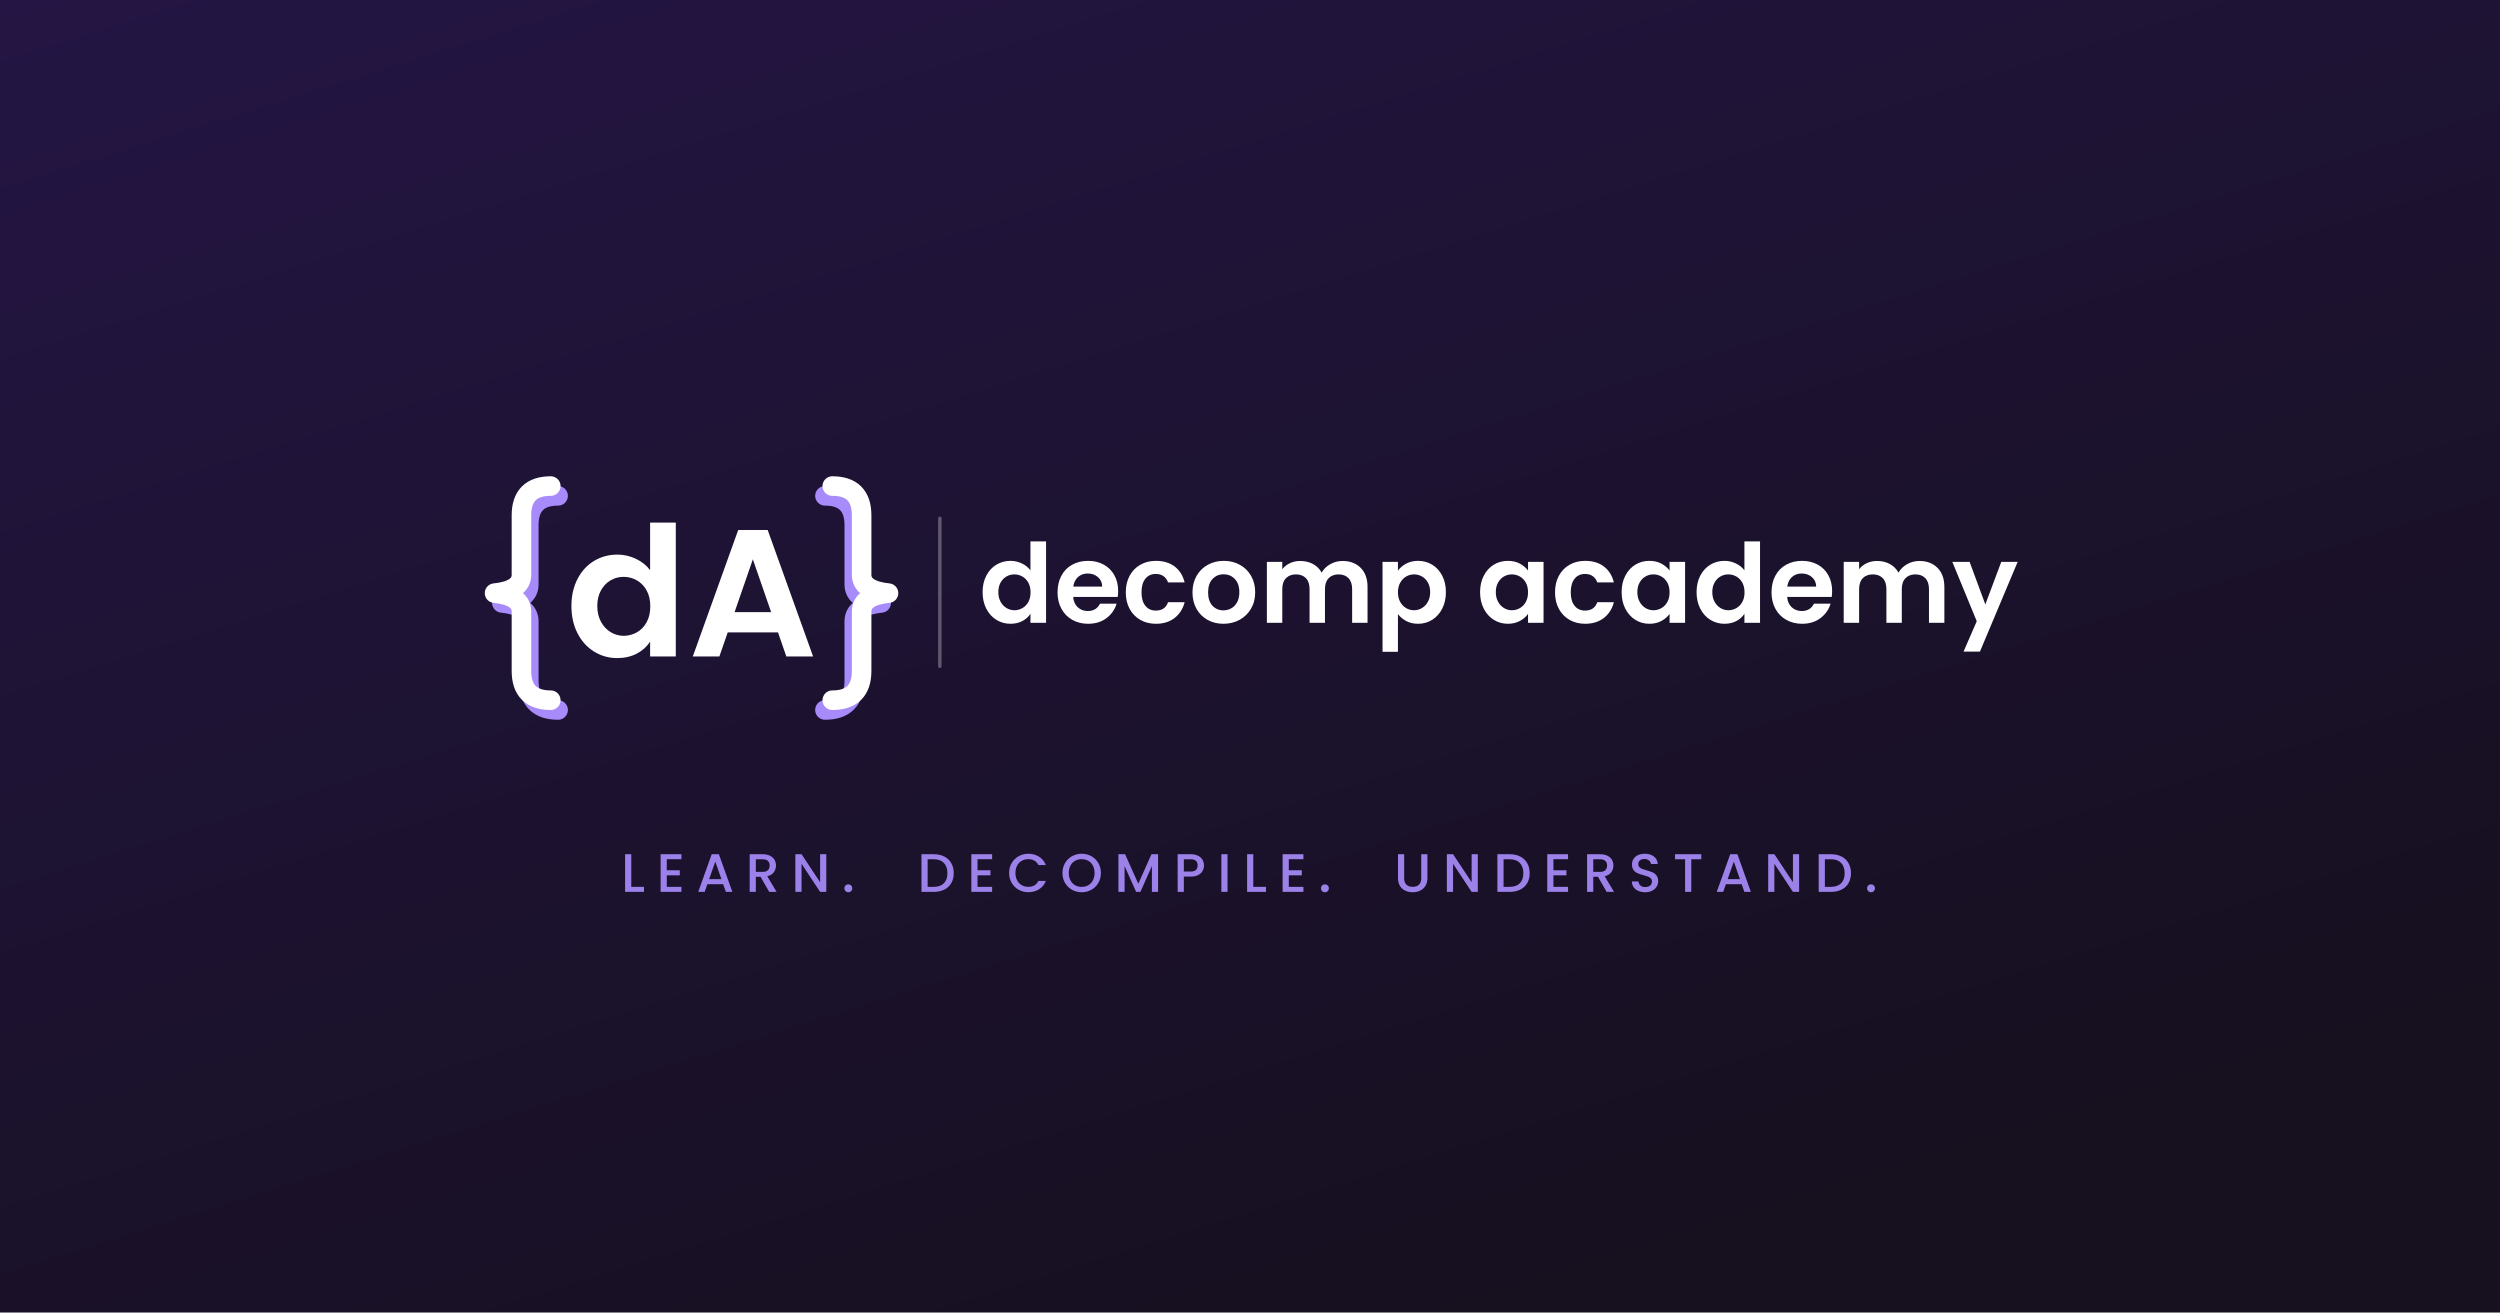
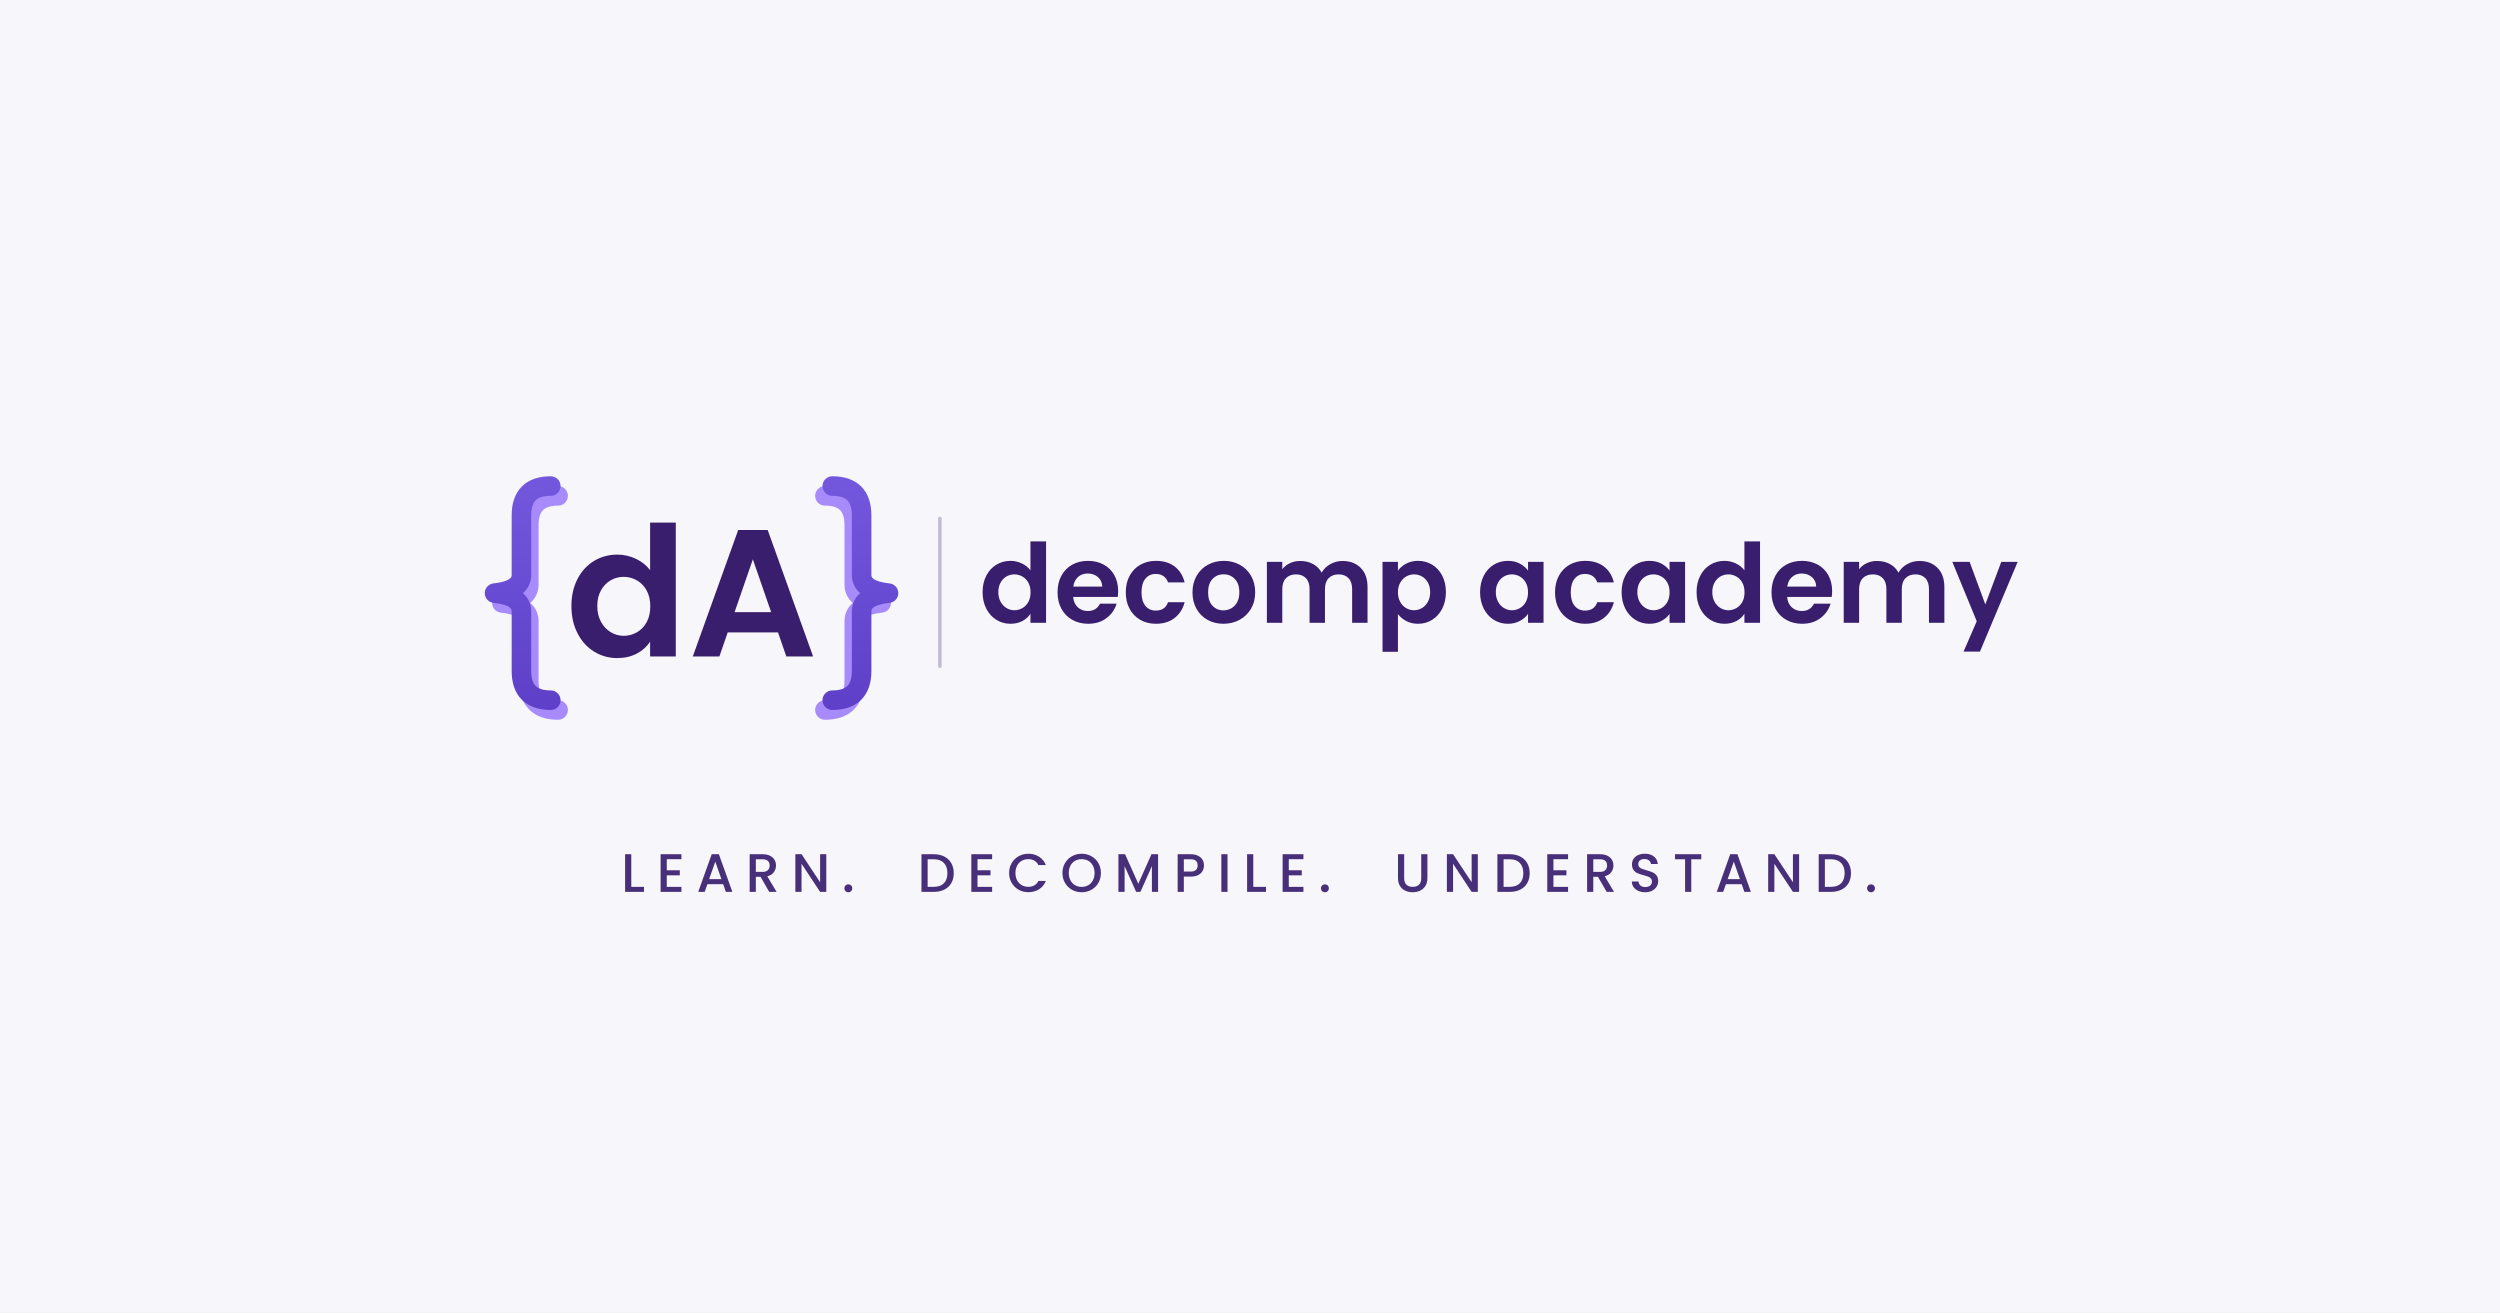
- <svg xmlns="http://www.w3.org/2000/svg" width="1200" height="630" viewBox="0 0 1200 630">
-   <defs>
-     <linearGradient id="ogbg" x1="0" y1="0" x2="0.6" y2="1">
-       <stop offset="0" stop-color="#241544" />
-       <stop offset="1" stop-color="#16101F" />
-     </linearGradient>
-   </defs>
-   <rect width="1200" height="630" fill="url(#ogbg)" />
+ <svg xmlns="http://www.w3.org/2000/svg" width="1200" height="630" viewBox="0 0 1200 630" role="img" aria-label="Decomp Academy — Learn. Decompile. Understand.">
+   <rect width="1200" height="630" fill="#F6F6FB" />
  <svg x="228.0" y="223.9" width="744.0" height="126.3" viewBox="-74.00 -155.40 1268.12 215.20" overflow="visible">
+     <defs>
+       <linearGradient id="braceGrad" x1="0" y1="0" x2="0" y2="1">
+         <stop offset="0" stop-color="#7257DD" />
+         <stop offset="1" stop-color="#5E40C9" />
+       </linearGradient>
+     </defs>
    <path d="M -12.00 -139.40 Q -36.00 -139.40 -36.00 -115.40 L -36.00 -66.80 Q -36.00 -54.05 -58.00 -51.80 Q -36.00 -49.55 -36.00 -36.80 L -36.00 11.80 Q -36.00 35.80 -12.00 35.80" transform="translate(6,8)" stroke="#A78BFA" stroke-width="16" stroke-linecap="round" stroke-linejoin="round" fill="none" />
-     <path d="M -12.00 -139.40 Q -36.00 -139.40 -36.00 -115.40 L -36.00 -66.80 Q -36.00 -54.05 -58.00 -51.80 Q -36.00 -49.55 -36.00 -36.80 L -36.00 11.80 Q -36.00 35.80 -12.00 35.80" stroke="#FFFFFF" stroke-width="16" stroke-linecap="round" stroke-linejoin="round" fill="none" />
+     <path d="M -12.00 -139.40 Q -36.00 -139.40 -36.00 -115.40 L -36.00 -66.80 Q -36.00 -54.05 -58.00 -51.80 Q -36.00 -49.55 -36.00 -36.80 L -36.00 11.80 Q -36.00 35.80 -12.00 35.80" stroke="url(#braceGrad)" stroke-width="16" stroke-linecap="round" stroke-linejoin="round" fill="none" />
    <path d="M 218.31 -139.40 Q 242.31 -139.40 242.31 -115.40 L 242.31 -66.80 Q 242.31 -54.05 264.31 -51.80 Q 242.31 -49.55 242.31 -36.80 L 242.31 11.80 Q 242.31 35.80 218.31 35.80" transform="translate(-6,8)" stroke="#A78BFA" stroke-width="16" stroke-linecap="round" stroke-linejoin="round" fill="none" />
-     <path d="M 218.31 -139.40 Q 242.31 -139.40 242.31 -115.40 L 242.31 -66.80 Q 242.31 -54.05 264.31 -51.80 Q 242.31 -49.55 242.31 -36.80 L 242.31 11.80 Q 242.31 35.80 218.31 35.80" stroke="#FFFFFF" stroke-width="16" stroke-linecap="round" stroke-linejoin="round" fill="none" />
-     <path transform="translate(0,0)" d="M42.476 -83.324Q50.468 -83.324 57.72 -79.846Q64.972 -76.368 69.264 -70.596V-109.52H90.28V0.0H69.264V-12.136Q65.416 -6.068 58.46 -2.368Q51.504 1.332 42.328 1.332Q31.968 1.332 23.384 -3.996Q14.8 -9.324 9.842 -19.018Q4.884 -28.712 4.884 -41.292Q4.884 -53.724 9.842 -63.344Q14.8 -72.964 23.384 -78.144Q31.968 -83.324 42.476 -83.324ZM47.656 -65.12Q41.884 -65.12 37.0 -62.308Q32.116 -59.496 29.082 -54.094Q26.048 -48.692 26.048 -41.292Q26.048 -33.892 29.082 -28.342Q32.116 -22.792 37.074 -19.832Q42.032 -16.872 47.656 -16.872Q53.428 -16.872 58.46 -19.758Q63.492 -22.644 66.452 -28.046Q69.412 -33.448 69.412 -40.996Q69.412 -48.544 66.452 -53.946Q63.492 -59.348 58.46 -62.234Q53.428 -65.12 47.656 -65.12ZM173.9 -19.684H132.756L125.948 0.0H104.192L141.34 -103.452H165.464L202.612 0.0H180.708ZM168.276 -36.26 153.328 -79.476 138.38 -36.26Z" fill="#FFFFFF" />
-     <rect x="304.91" y="-114.38" width="2.8" height="123.82" rx="1.4" fill="rgba(255,255,255,0.30)" />
-     <path d="M364.142 -78.206Q369.002 -78.206 373.412 -76.091Q377.822 -73.976 380.432 -70.466V-94.136H393.212V-27.536H380.432V-34.916Q378.092 -31.226 373.862 -28.976Q369.632 -26.726 364.052 -26.726Q357.752 -26.726 352.532 -29.966Q347.312 -33.206 344.297 -39.101Q341.282 -44.996 341.282 -52.646Q341.282 -60.206 344.297 -66.056Q347.312 -71.906 352.532 -75.056Q357.752 -78.206 364.142 -78.206ZM367.292 -67.136Q363.782 -67.136 360.812 -65.426Q357.842 -63.716 355.997 -60.431Q354.152 -57.146 354.152 -52.646Q354.152 -48.146 355.997 -44.771Q357.842 -41.396 360.857 -39.596Q363.872 -37.796 367.292 -37.796Q370.802 -37.796 373.862 -39.551Q376.922 -41.306 378.722 -44.591Q380.522 -47.876 380.522 -52.466Q380.522 -57.056 378.722 -60.341Q376.922 -63.626 373.862 -65.381Q370.802 -67.136 367.292 -67.136ZM451.832 -48.686H415.382Q415.832 -43.286 419.162 -40.226Q422.492 -37.166 427.352 -37.166Q434.372 -37.166 437.342 -43.196H450.932Q448.772 -35.996 442.652 -31.361Q436.532 -26.726 427.622 -26.726Q420.422 -26.726 414.707 -29.921Q408.992 -33.116 405.797 -38.966Q402.602 -44.816 402.602 -52.466Q402.602 -60.206 405.752 -66.056Q408.902 -71.906 414.572 -75.056Q420.242 -78.206 427.622 -78.206Q434.732 -78.206 440.357 -75.146Q445.982 -72.086 449.087 -66.461Q452.192 -60.836 452.192 -53.546Q452.192 -50.846 451.832 -48.686ZM439.142 -57.146Q439.052 -62.006 435.632 -64.931Q432.212 -67.856 427.262 -67.856Q422.582 -67.856 419.387 -65.021Q416.192 -62.186 415.472 -57.146ZM483.092 -78.206Q492.362 -78.206 498.437 -73.571Q504.512 -68.936 506.582 -60.566H492.992Q491.912 -63.806 489.347 -65.651Q486.782 -67.496 483.002 -67.496Q477.602 -67.496 474.452 -63.581Q471.302 -59.666 471.302 -52.466Q471.302 -45.356 474.452 -41.441Q477.602 -37.526 483.002 -37.526Q490.652 -37.526 492.992 -44.366H506.582Q504.512 -36.266 498.392 -31.496Q492.272 -26.726 483.092 -26.726Q475.892 -26.726 470.312 -29.921Q464.732 -33.116 461.582 -38.921Q458.432 -44.726 458.432 -52.466Q458.432 -60.206 461.582 -66.011Q464.732 -71.816 470.312 -75.011Q475.892 -78.206 483.092 -78.206ZM513.002 -52.466Q513.002 -60.116 516.377 -65.966Q519.752 -71.816 525.602 -75.011Q531.452 -78.206 538.652 -78.206Q545.852 -78.206 551.702 -75.011Q557.552 -71.816 560.927 -65.966Q564.302 -60.116 564.302 -52.466Q564.302 -44.816 560.837 -38.966Q557.372 -33.116 551.477 -29.921Q545.582 -26.726 538.292 -26.726Q531.092 -26.726 525.332 -29.921Q519.572 -33.116 516.287 -38.966Q513.002 -44.816 513.002 -52.466ZM551.342 -52.466Q551.342 -59.576 547.607 -63.401Q543.872 -67.226 538.472 -67.226Q533.072 -67.226 529.427 -63.401Q525.782 -59.576 525.782 -52.466Q525.782 -45.356 529.337 -41.531Q532.892 -37.706 538.292 -37.706Q541.712 -37.706 544.727 -39.371Q547.742 -41.036 549.542 -44.366Q551.342 -47.696 551.342 -52.466ZM656.222 -56.786V-27.536H643.622V-55.076Q643.622 -60.926 640.652 -64.031Q637.682 -67.136 632.552 -67.136Q627.422 -67.136 624.407 -64.031Q621.392 -60.926 621.392 -55.076V-27.536H608.792V-55.076Q608.792 -60.926 605.822 -64.031Q602.852 -67.136 597.722 -67.136Q592.502 -67.136 589.487 -64.031Q586.472 -60.926 586.472 -55.076V-27.536H573.872V-77.396H586.472V-71.366Q588.902 -74.516 592.727 -76.316Q596.552 -78.116 601.142 -78.116Q606.992 -78.116 611.582 -75.641Q616.172 -73.166 618.692 -68.576Q621.122 -72.896 625.757 -75.506Q630.392 -78.116 635.792 -78.116Q644.972 -78.116 650.597 -72.491Q656.222 -66.866 656.222 -56.786ZM697.562 -78.206Q703.952 -78.206 709.127 -75.056Q714.302 -71.906 717.317 -66.101Q720.332 -60.296 720.332 -52.646Q720.332 -44.996 717.317 -39.101Q714.302 -33.206 709.127 -29.966Q703.952 -26.726 697.562 -26.726Q692.072 -26.726 687.887 -28.976Q683.702 -31.226 681.092 -34.646V-3.776H668.492V-77.396H681.092V-70.196Q683.522 -73.616 687.797 -75.911Q692.072 -78.206 697.562 -78.206ZM694.232 -67.136Q690.812 -67.136 687.797 -65.381Q684.782 -63.626 682.937 -60.296Q681.092 -56.966 681.092 -52.466Q681.092 -47.966 682.937 -44.636Q684.782 -41.306 687.797 -39.551Q690.812 -37.796 694.232 -37.796Q697.742 -37.796 700.757 -39.596Q703.772 -41.396 705.617 -44.726Q707.462 -48.056 707.462 -52.646Q707.462 -57.146 705.617 -60.431Q703.772 -63.716 700.757 -65.426Q697.742 -67.136 694.232 -67.136ZM771.062 -78.206Q776.642 -78.206 780.827 -75.956Q785.012 -73.706 787.532 -70.286V-77.396H800.222V-27.536H787.532V-34.826Q785.102 -31.316 780.827 -29.021Q776.552 -26.726 770.972 -26.726Q764.672 -26.726 759.497 -29.966Q754.322 -33.206 751.307 -39.101Q748.292 -44.996 748.292 -52.646Q748.292 -60.206 751.307 -66.056Q754.322 -71.906 759.497 -75.056Q764.672 -78.206 771.062 -78.206ZM774.302 -67.136Q770.792 -67.136 767.822 -65.426Q764.852 -63.716 763.007 -60.431Q761.162 -57.146 761.162 -52.646Q761.162 -48.146 763.007 -44.771Q764.852 -41.396 767.867 -39.596Q770.882 -37.796 774.302 -37.796Q777.812 -37.796 780.872 -39.551Q783.932 -41.306 785.732 -44.591Q787.532 -47.876 787.532 -52.466Q787.532 -57.056 785.732 -60.341Q783.932 -63.626 780.872 -65.381Q777.812 -67.136 774.302 -67.136ZM834.272 -78.206Q843.542 -78.206 849.617 -73.571Q855.692 -68.936 857.762 -60.566H844.172Q843.092 -63.806 840.527 -65.651Q837.962 -67.496 834.182 -67.496Q828.782 -67.496 825.632 -63.581Q822.482 -59.666 822.482 -52.466Q822.482 -45.356 825.632 -41.441Q828.782 -37.526 834.182 -37.526Q841.832 -37.526 844.172 -44.366H857.762Q855.692 -36.266 849.572 -31.496Q843.452 -26.726 834.272 -26.726Q827.072 -26.726 821.492 -29.921Q815.912 -33.116 812.762 -38.921Q809.612 -44.726 809.612 -52.466Q809.612 -60.206 812.762 -66.011Q815.912 -71.816 821.492 -75.011Q827.072 -78.206 834.272 -78.206ZM886.862 -78.206Q892.442 -78.206 896.627 -75.956Q900.812 -73.706 903.332 -70.286V-77.396H916.022V-27.536H903.332V-34.826Q900.902 -31.316 896.627 -29.021Q892.352 -26.726 886.772 -26.726Q880.472 -26.726 875.297 -29.966Q870.122 -33.206 867.107 -39.101Q864.092 -44.996 864.092 -52.646Q864.092 -60.206 867.107 -66.056Q870.122 -71.906 875.297 -75.056Q880.472 -78.206 886.862 -78.206ZM890.102 -67.136Q886.592 -67.136 883.622 -65.426Q880.652 -63.716 878.807 -60.431Q876.962 -57.146 876.962 -52.646Q876.962 -48.146 878.807 -44.771Q880.652 -41.396 883.667 -39.596Q886.682 -37.796 890.102 -37.796Q893.612 -37.796 896.672 -39.551Q899.732 -41.306 901.532 -44.591Q903.332 -47.876 903.332 -52.466Q903.332 -57.056 901.532 -60.341Q899.732 -63.626 896.672 -65.381Q893.612 -67.136 890.102 -67.136ZM948.272 -78.206Q953.132 -78.206 957.542 -76.091Q961.952 -73.976 964.562 -70.466V-94.136H977.342V-27.536H964.562V-34.916Q962.222 -31.226 957.992 -28.976Q953.762 -26.726 948.182 -26.726Q941.882 -26.726 936.662 -29.966Q931.442 -33.206 928.427 -39.101Q925.412 -44.996 925.412 -52.646Q925.412 -60.206 928.427 -66.056Q931.442 -71.906 936.662 -75.056Q941.882 -78.206 948.272 -78.206ZM951.422 -67.136Q947.912 -67.136 944.942 -65.426Q941.972 -63.716 940.127 -60.431Q938.282 -57.146 938.282 -52.646Q938.282 -48.146 940.127 -44.771Q941.972 -41.396 944.987 -39.596Q948.002 -37.796 951.422 -37.796Q954.932 -37.796 957.992 -39.551Q961.052 -41.306 962.852 -44.591Q964.652 -47.876 964.652 -52.466Q964.652 -57.056 962.852 -60.341Q961.052 -63.626 957.992 -65.381Q954.932 -67.136 951.422 -67.136ZM1035.962 -48.686H999.512Q999.962 -43.286 1003.292 -40.226Q1006.622 -37.166 1011.482 -37.166Q1018.502 -37.166 1021.472 -43.196H1035.062Q1032.902 -35.996 1026.782 -31.361Q1020.662 -26.726 1011.752 -26.726Q1004.552 -26.726 998.837 -29.921Q993.122 -33.116 989.927 -38.966Q986.732 -44.816 986.732 -52.466Q986.732 -60.206 989.882 -66.056Q993.032 -71.906 998.702 -75.056Q1004.372 -78.206 1011.752 -78.206Q1018.862 -78.206 1024.487 -75.146Q1030.112 -72.086 1033.217 -66.461Q1036.322 -60.836 1036.322 -53.546Q1036.322 -50.846 1035.962 -48.686ZM1023.272 -57.146Q1023.182 -62.006 1019.762 -64.931Q1016.342 -67.856 1011.392 -67.856Q1006.712 -67.856 1003.517 -65.021Q1000.322 -62.186 999.602 -57.146ZM1128.152 -56.786V-27.536H1115.552V-55.076Q1115.552 -60.926 1112.582 -64.031Q1109.612 -67.136 1104.482 -67.136Q1099.352 -67.136 1096.337 -64.031Q1093.322 -60.926 1093.322 -55.076V-27.536H1080.722V-55.076Q1080.722 -60.926 1077.752 -64.031Q1074.782 -67.136 1069.652 -67.136Q1064.432 -67.136 1061.417 -64.031Q1058.402 -60.926 1058.402 -55.076V-27.536H1045.802V-77.396H1058.402V-71.366Q1060.832 -74.516 1064.657 -76.316Q1068.482 -78.116 1073.072 -78.116Q1078.922 -78.116 1083.512 -75.641Q1088.102 -73.166 1090.622 -68.576Q1093.052 -72.896 1097.687 -75.506Q1102.322 -78.116 1107.722 -78.116Q1116.902 -78.116 1122.527 -72.491Q1128.152 -66.866 1128.152 -56.786ZM1188.122 -77.396 1157.252 -3.956H1143.842L1154.642 -28.796L1134.662 -77.396H1148.792L1161.662 -42.566L1174.712 -77.396Z" fill="#FFFFFF" />
+     <path d="M 218.31 -139.40 Q 242.31 -139.40 242.31 -115.40 L 242.31 -66.80 Q 242.31 -54.05 264.31 -51.80 Q 242.31 -49.55 242.31 -36.80 L 242.31 11.80 Q 242.31 35.80 218.31 35.80" stroke="url(#braceGrad)" stroke-width="16" stroke-linecap="round" stroke-linejoin="round" fill="none" />
+     <path transform="translate(0,0)" d="M42.476 -83.324Q50.468 -83.324 57.72 -79.846Q64.972 -76.368 69.264 -70.596V-109.52H90.28V0.0H69.264V-12.136Q65.416 -6.068 58.46 -2.368Q51.504 1.332 42.328 1.332Q31.968 1.332 23.384 -3.996Q14.8 -9.324 9.842 -19.018Q4.884 -28.712 4.884 -41.292Q4.884 -53.724 9.842 -63.344Q14.8 -72.964 23.384 -78.144Q31.968 -83.324 42.476 -83.324ZM47.656 -65.12Q41.884 -65.12 37.0 -62.308Q32.116 -59.496 29.082 -54.094Q26.048 -48.692 26.048 -41.292Q26.048 -33.892 29.082 -28.342Q32.116 -22.792 37.074 -19.832Q42.032 -16.872 47.656 -16.872Q53.428 -16.872 58.46 -19.758Q63.492 -22.644 66.452 -28.046Q69.412 -33.448 69.412 -40.996Q69.412 -48.544 66.452 -53.946Q63.492 -59.348 58.46 -62.234Q53.428 -65.12 47.656 -65.12ZM173.9 -19.684H132.756L125.948 0.0H104.192L141.34 -103.452H165.464L202.612 0.0H180.708ZM168.276 -36.26 153.328 -79.476 138.38 -36.26Z" fill="#3A1E6E" />
+     <rect x="304.91" y="-114.38" width="2.8" height="123.82" rx="1.4" fill="rgba(58,30,110,0.28)" />
+     <path d="M364.142 -78.206Q369.002 -78.206 373.412 -76.091Q377.822 -73.976 380.432 -70.466V-94.136H393.212V-27.536H380.432V-34.916Q378.092 -31.226 373.862 -28.976Q369.632 -26.726 364.052 -26.726Q357.752 -26.726 352.532 -29.966Q347.312 -33.206 344.297 -39.101Q341.282 -44.996 341.282 -52.646Q341.282 -60.206 344.297 -66.056Q347.312 -71.906 352.532 -75.056Q357.752 -78.206 364.142 -78.206ZM367.292 -67.136Q363.782 -67.136 360.812 -65.426Q357.842 -63.716 355.997 -60.431Q354.152 -57.146 354.152 -52.646Q354.152 -48.146 355.997 -44.771Q357.842 -41.396 360.857 -39.596Q363.872 -37.796 367.292 -37.796Q370.802 -37.796 373.862 -39.551Q376.922 -41.306 378.722 -44.591Q380.522 -47.876 380.522 -52.466Q380.522 -57.056 378.722 -60.341Q376.922 -63.626 373.862 -65.381Q370.802 -67.136 367.292 -67.136ZM451.832 -48.686H415.382Q415.832 -43.286 419.162 -40.226Q422.492 -37.166 427.352 -37.166Q434.372 -37.166 437.342 -43.196H450.932Q448.772 -35.996 442.652 -31.361Q436.532 -26.726 427.622 -26.726Q420.422 -26.726 414.707 -29.921Q408.992 -33.116 405.797 -38.966Q402.602 -44.816 402.602 -52.466Q402.602 -60.206 405.752 -66.056Q408.902 -71.906 414.572 -75.056Q420.242 -78.206 427.622 -78.206Q434.732 -78.206 440.357 -75.146Q445.982 -72.086 449.087 -66.461Q452.192 -60.836 452.192 -53.546Q452.192 -50.846 451.832 -48.686ZM439.142 -57.146Q439.052 -62.006 435.632 -64.931Q432.212 -67.856 427.262 -67.856Q422.582 -67.856 419.387 -65.021Q416.192 -62.186 415.472 -57.146ZM483.092 -78.206Q492.362 -78.206 498.437 -73.571Q504.512 -68.936 506.582 -60.566H492.992Q491.912 -63.806 489.347 -65.651Q486.782 -67.496 483.002 -67.496Q477.602 -67.496 474.452 -63.581Q471.302 -59.666 471.302 -52.466Q471.302 -45.356 474.452 -41.441Q477.602 -37.526 483.002 -37.526Q490.652 -37.526 492.992 -44.366H506.582Q504.512 -36.266 498.392 -31.496Q492.272 -26.726 483.092 -26.726Q475.892 -26.726 470.312 -29.921Q464.732 -33.116 461.582 -38.921Q458.432 -44.726 458.432 -52.466Q458.432 -60.206 461.582 -66.011Q464.732 -71.816 470.312 -75.011Q475.892 -78.206 483.092 -78.206ZM513.002 -52.466Q513.002 -60.116 516.377 -65.966Q519.752 -71.816 525.602 -75.011Q531.452 -78.206 538.652 -78.206Q545.852 -78.206 551.702 -75.011Q557.552 -71.816 560.927 -65.966Q564.302 -60.116 564.302 -52.466Q564.302 -44.816 560.837 -38.966Q557.372 -33.116 551.477 -29.921Q545.582 -26.726 538.292 -26.726Q531.092 -26.726 525.332 -29.921Q519.572 -33.116 516.287 -38.966Q513.002 -44.816 513.002 -52.466ZM551.342 -52.466Q551.342 -59.576 547.607 -63.401Q543.872 -67.226 538.472 -67.226Q533.072 -67.226 529.427 -63.401Q525.782 -59.576 525.782 -52.466Q525.782 -45.356 529.337 -41.531Q532.892 -37.706 538.292 -37.706Q541.712 -37.706 544.727 -39.371Q547.742 -41.036 549.542 -44.366Q551.342 -47.696 551.342 -52.466ZM656.222 -56.786V-27.536H643.622V-55.076Q643.622 -60.926 640.652 -64.031Q637.682 -67.136 632.552 -67.136Q627.422 -67.136 624.407 -64.031Q621.392 -60.926 621.392 -55.076V-27.536H608.792V-55.076Q608.792 -60.926 605.822 -64.031Q602.852 -67.136 597.722 -67.136Q592.502 -67.136 589.487 -64.031Q586.472 -60.926 586.472 -55.076V-27.536H573.872V-77.396H586.472V-71.366Q588.902 -74.516 592.727 -76.316Q596.552 -78.116 601.142 -78.116Q606.992 -78.116 611.582 -75.641Q616.172 -73.166 618.692 -68.576Q621.122 -72.896 625.757 -75.506Q630.392 -78.116 635.792 -78.116Q644.972 -78.116 650.597 -72.491Q656.222 -66.866 656.222 -56.786ZM697.562 -78.206Q703.952 -78.206 709.127 -75.056Q714.302 -71.906 717.317 -66.101Q720.332 -60.296 720.332 -52.646Q720.332 -44.996 717.317 -39.101Q714.302 -33.206 709.127 -29.966Q703.952 -26.726 697.562 -26.726Q692.072 -26.726 687.887 -28.976Q683.702 -31.226 681.092 -34.646V-3.776H668.492V-77.396H681.092V-70.196Q683.522 -73.616 687.797 -75.911Q692.072 -78.206 697.562 -78.206ZM694.232 -67.136Q690.812 -67.136 687.797 -65.381Q684.782 -63.626 682.937 -60.296Q681.092 -56.966 681.092 -52.466Q681.092 -47.966 682.937 -44.636Q684.782 -41.306 687.797 -39.551Q690.812 -37.796 694.232 -37.796Q697.742 -37.796 700.757 -39.596Q703.772 -41.396 705.617 -44.726Q707.462 -48.056 707.462 -52.646Q707.462 -57.146 705.617 -60.431Q703.772 -63.716 700.757 -65.426Q697.742 -67.136 694.232 -67.136ZM771.062 -78.206Q776.642 -78.206 780.827 -75.956Q785.012 -73.706 787.532 -70.286V-77.396H800.222V-27.536H787.532V-34.826Q785.102 -31.316 780.827 -29.021Q776.552 -26.726 770.972 -26.726Q764.672 -26.726 759.497 -29.966Q754.322 -33.206 751.307 -39.101Q748.292 -44.996 748.292 -52.646Q748.292 -60.206 751.307 -66.056Q754.322 -71.906 759.497 -75.056Q764.672 -78.206 771.062 -78.206ZM774.302 -67.136Q770.792 -67.136 767.822 -65.426Q764.852 -63.716 763.007 -60.431Q761.162 -57.146 761.162 -52.646Q761.162 -48.146 763.007 -44.771Q764.852 -41.396 767.867 -39.596Q770.882 -37.796 774.302 -37.796Q777.812 -37.796 780.872 -39.551Q783.932 -41.306 785.732 -44.591Q787.532 -47.876 787.532 -52.466Q787.532 -57.056 785.732 -60.341Q783.932 -63.626 780.872 -65.381Q777.812 -67.136 774.302 -67.136ZM834.272 -78.206Q843.542 -78.206 849.617 -73.571Q855.692 -68.936 857.762 -60.566H844.172Q843.092 -63.806 840.527 -65.651Q837.962 -67.496 834.182 -67.496Q828.782 -67.496 825.632 -63.581Q822.482 -59.666 822.482 -52.466Q822.482 -45.356 825.632 -41.441Q828.782 -37.526 834.182 -37.526Q841.832 -37.526 844.172 -44.366H857.762Q855.692 -36.266 849.572 -31.496Q843.452 -26.726 834.272 -26.726Q827.072 -26.726 821.492 -29.921Q815.912 -33.116 812.762 -38.921Q809.612 -44.726 809.612 -52.466Q809.612 -60.206 812.762 -66.011Q815.912 -71.816 821.492 -75.011Q827.072 -78.206 834.272 -78.206ZM886.862 -78.206Q892.442 -78.206 896.627 -75.956Q900.812 -73.706 903.332 -70.286V-77.396H916.022V-27.536H903.332V-34.826Q900.902 -31.316 896.627 -29.021Q892.352 -26.726 886.772 -26.726Q880.472 -26.726 875.297 -29.966Q870.122 -33.206 867.107 -39.101Q864.092 -44.996 864.092 -52.646Q864.092 -60.206 867.107 -66.056Q870.122 -71.906 875.297 -75.056Q880.472 -78.206 886.862 -78.206ZM890.102 -67.136Q886.592 -67.136 883.622 -65.426Q880.652 -63.716 878.807 -60.431Q876.962 -57.146 876.962 -52.646Q876.962 -48.146 878.807 -44.771Q880.652 -41.396 883.667 -39.596Q886.682 -37.796 890.102 -37.796Q893.612 -37.796 896.672 -39.551Q899.732 -41.306 901.532 -44.591Q903.332 -47.876 903.332 -52.466Q903.332 -57.056 901.532 -60.341Q899.732 -63.626 896.672 -65.381Q893.612 -67.136 890.102 -67.136ZM948.272 -78.206Q953.132 -78.206 957.542 -76.091Q961.952 -73.976 964.562 -70.466V-94.136H977.342V-27.536H964.562V-34.916Q962.222 -31.226 957.992 -28.976Q953.762 -26.726 948.182 -26.726Q941.882 -26.726 936.662 -29.966Q931.442 -33.206 928.427 -39.101Q925.412 -44.996 925.412 -52.646Q925.412 -60.206 928.427 -66.056Q931.442 -71.906 936.662 -75.056Q941.882 -78.206 948.272 -78.206ZM951.422 -67.136Q947.912 -67.136 944.942 -65.426Q941.972 -63.716 940.127 -60.431Q938.282 -57.146 938.282 -52.646Q938.282 -48.146 940.127 -44.771Q941.972 -41.396 944.987 -39.596Q948.002 -37.796 951.422 -37.796Q954.932 -37.796 957.992 -39.551Q961.052 -41.306 962.852 -44.591Q964.652 -47.876 964.652 -52.466Q964.652 -57.056 962.852 -60.341Q961.052 -63.626 957.992 -65.381Q954.932 -67.136 951.422 -67.136ZM1035.962 -48.686H999.512Q999.962 -43.286 1003.292 -40.226Q1006.622 -37.166 1011.482 -37.166Q1018.502 -37.166 1021.472 -43.196H1035.062Q1032.902 -35.996 1026.782 -31.361Q1020.662 -26.726 1011.752 -26.726Q1004.552 -26.726 998.837 -29.921Q993.122 -33.116 989.927 -38.966Q986.732 -44.816 986.732 -52.466Q986.732 -60.206 989.882 -66.056Q993.032 -71.906 998.702 -75.056Q1004.372 -78.206 1011.752 -78.206Q1018.862 -78.206 1024.487 -75.146Q1030.112 -72.086 1033.217 -66.461Q1036.322 -60.836 1036.322 -53.546Q1036.322 -50.846 1035.962 -48.686ZM1023.272 -57.146Q1023.182 -62.006 1019.762 -64.931Q1016.342 -67.856 1011.392 -67.856Q1006.712 -67.856 1003.517 -65.021Q1000.322 -62.186 999.602 -57.146ZM1128.152 -56.786V-27.536H1115.552V-55.076Q1115.552 -60.926 1112.582 -64.031Q1109.612 -67.136 1104.482 -67.136Q1099.352 -67.136 1096.337 -64.031Q1093.322 -60.926 1093.322 -55.076V-27.536H1080.722V-55.076Q1080.722 -60.926 1077.752 -64.031Q1074.782 -67.136 1069.652 -67.136Q1064.432 -67.136 1061.417 -64.031Q1058.402 -60.926 1058.402 -55.076V-27.536H1045.802V-77.396H1058.402V-71.366Q1060.832 -74.516 1064.657 -76.316Q1068.482 -78.116 1073.072 -78.116Q1078.922 -78.116 1083.512 -75.641Q1088.102 -73.166 1090.622 -68.576Q1093.052 -72.896 1097.687 -75.506Q1102.322 -78.116 1107.722 -78.116Q1116.902 -78.116 1122.527 -72.491Q1128.152 -66.866 1128.152 -56.786ZM1188.122 -77.396 1157.252 -3.956H1143.842L1154.642 -28.796L1134.662 -77.396H1148.792L1161.662 -42.566L1174.712 -77.396Z" fill="#3A1E6E" />
  </svg>
-   <path transform="translate(298.1,428.1)" d="M4.914 -2.392H11.024V0.0H1.95V-18.07H4.914ZM21.958 -15.678V-10.374H28.198V-7.956H21.958V-2.418H28.978V0.0H18.994V-18.096H28.978V-15.678ZM49.012 -3.692H41.446L40.146 0.0H37.052L43.526 -18.096H46.958L53.432 0.0H50.312ZM48.18 -6.11 45.242 -14.508 42.278 -6.11ZM71.126 0.0 66.966 -7.228H64.704V0.0H61.74V-18.07H67.98Q70.06 -18.07 71.503 -17.342Q72.946 -16.614 73.661 -15.392Q74.376 -14.17 74.376 -12.662Q74.376 -10.894 73.349 -9.451Q72.322 -8.008 70.19 -7.488L74.662 0.0ZM64.704 -9.594H67.98Q69.644 -9.594 70.489 -10.426Q71.334 -11.258 71.334 -12.662Q71.334 -14.066 70.502 -14.859Q69.67 -15.652 67.98 -15.652H64.704ZM98.518 0.0H95.554L86.636 -13.494V0.0H83.672V-18.096H86.636L95.554 -4.628V-18.096H98.518ZM107.216 -1.716Q107.216 -2.522 107.762 -3.068Q108.308 -3.614 109.114 -3.614Q109.894 -3.614 110.44 -3.068Q110.986 -2.522 110.986 -1.716Q110.986 -0.91 110.44 -0.364Q109.894 0.182 109.114 0.182Q108.308 0.182 107.762 -0.364Q107.216 -0.91 107.216 -1.716ZM159.7 -8.97Q159.7 -6.214 158.517 -4.186Q157.334 -2.158 155.163 -1.079Q152.992 0.0 150.106 0.0H144.204V-18.07H150.106Q152.992 -18.07 155.163 -16.965Q157.334 -15.86 158.517 -13.793Q159.7 -11.726 159.7 -8.97ZM156.658 -8.97Q156.658 -12.116 154.968 -13.884Q153.278 -15.652 150.106 -15.652H147.168V-2.418H150.106Q153.278 -2.418 154.968 -4.134Q156.658 -5.85 156.658 -8.97ZM171.102 -15.678V-10.374H177.342V-7.956H171.102V-2.418H178.122V0.0H168.138V-18.096H178.122V-15.678ZM195.504 -18.304Q198.39 -18.304 200.639 -16.887Q202.888 -15.47 203.902 -12.87H200.34Q199.638 -14.3 198.39 -15.002Q197.142 -15.704 195.504 -15.704Q193.71 -15.704 192.306 -14.898Q190.902 -14.092 190.109 -12.584Q189.316 -11.076 189.316 -9.074Q189.316 -7.072 190.109 -5.564Q190.902 -4.056 192.306 -3.237Q193.71 -2.418 195.504 -2.418Q197.142 -2.418 198.39 -3.12Q199.638 -3.822 200.34 -5.252H203.902Q202.888 -2.652 200.639 -1.248Q198.39 0.156 195.504 0.156Q192.956 0.156 190.85 -1.027Q188.744 -2.21 187.509 -4.316Q186.274 -6.422 186.274 -9.074Q186.274 -11.726 187.509 -13.832Q188.744 -15.938 190.863 -17.121Q192.982 -18.304 195.504 -18.304ZM211.872 -9.074Q211.872 -11.726 213.107 -13.832Q214.342 -15.938 216.461 -17.121Q218.58 -18.304 221.102 -18.304Q223.65 -18.304 225.769 -17.121Q227.888 -15.938 229.11 -13.832Q230.332 -11.726 230.332 -9.074Q230.332 -6.422 229.11 -4.303Q227.888 -2.184 225.769 -1.001Q223.65 0.182 221.102 0.182Q218.58 0.182 216.461 -1.001Q214.342 -2.184 213.107 -4.303Q211.872 -6.422 211.872 -9.074ZM227.29 -9.074Q227.29 -11.076 226.497 -12.584Q225.704 -14.092 224.3 -14.898Q222.896 -15.704 221.102 -15.704Q219.308 -15.704 217.904 -14.898Q216.5 -14.092 215.707 -12.584Q214.914 -11.076 214.914 -9.074Q214.914 -7.072 215.707 -5.551Q216.5 -4.03 217.904 -3.211Q219.308 -2.392 221.102 -2.392Q222.896 -2.392 224.3 -3.211Q225.704 -4.03 226.497 -5.551Q227.29 -7.072 227.29 -9.074ZM257.776 -18.07V0.0H254.812V-12.376L249.3 0.0H247.246L241.708 -12.376V0.0H238.744V-18.07H241.942L248.286 -3.9L254.604 -18.07ZM273.416 -7.332H270.14V0.0H267.176V-18.07H273.416Q275.496 -18.07 276.939 -17.355Q278.382 -16.64 279.097 -15.418Q279.812 -14.196 279.812 -12.688Q279.812 -11.31 279.162 -10.088Q278.512 -8.866 277.082 -8.099Q275.652 -7.332 273.416 -7.332ZM276.77 -12.688Q276.77 -15.652 273.416 -15.652H270.14V-9.75H273.416Q275.106 -9.75 275.938 -10.517Q276.77 -11.284 276.77 -12.688ZM291.11 -18.07V0.0H288.146V-18.07ZM303.474 -2.392H309.584V0.0H300.51V-18.07H303.474ZM320.518 -15.678V-10.374H326.758V-7.956H320.518V-2.418H327.538V0.0H317.554V-18.096H327.538V-15.678ZM335.976 -1.716Q335.976 -2.522 336.522 -3.068Q337.068 -3.614 337.874 -3.614Q338.654 -3.614 339.2 -3.068Q339.746 -2.522 339.746 -1.716Q339.746 -0.91 339.2 -0.364Q338.654 0.182 337.874 0.182Q337.068 0.182 336.522 -0.364Q335.976 -0.91 335.976 -1.716ZM375.902 -18.07V-6.552Q375.902 -4.498 376.981 -3.458Q378.06 -2.418 379.984 -2.418Q381.934 -2.418 383.013 -3.458Q384.092 -4.498 384.092 -6.552V-18.07H387.056V-6.604Q387.056 -4.394 386.094 -2.86Q385.132 -1.326 383.52 -0.572Q381.908 0.182 379.958 0.182Q378.008 0.182 376.409 -0.572Q374.81 -1.326 373.874 -2.86Q372.938 -4.394 372.938 -6.604V-18.07ZM411.25 0.0H408.286L399.368 -13.494V0.0H396.404V-18.096H399.368L408.286 -4.628V-18.096H411.25ZM436.146 -8.97Q436.146 -6.214 434.963 -4.186Q433.78 -2.158 431.609 -1.079Q429.438 0.0 426.552 0.0H420.65V-18.07H426.552Q429.438 -18.07 431.609 -16.965Q433.78 -15.86 434.963 -13.793Q436.146 -11.726 436.146 -8.97ZM433.104 -8.97Q433.104 -12.116 431.414 -13.884Q429.724 -15.652 426.552 -15.652H423.614V-2.418H426.552Q429.724 -2.418 431.414 -4.134Q433.104 -5.85 433.104 -8.97ZM447.548 -15.678V-10.374H453.788V-7.956H447.548V-2.418H454.568V0.0H444.584V-18.096H454.568V-15.678ZM473.094 0.0 468.934 -7.228H466.672V0.0H463.708V-18.07H469.948Q472.028 -18.07 473.471 -17.342Q474.914 -16.614 475.629 -15.392Q476.344 -14.17 476.344 -12.662Q476.344 -10.894 475.317 -9.451Q474.29 -8.008 472.158 -7.488L476.63 0.0ZM466.672 -9.594H469.948Q471.612 -9.594 472.457 -10.426Q473.302 -11.258 473.302 -12.662Q473.302 -14.066 472.47 -14.859Q471.638 -15.652 469.948 -15.652H466.672ZM485.198 -4.992H488.37Q488.474 -3.822 489.293 -3.068Q490.112 -2.314 491.594 -2.314Q493.128 -2.314 493.986 -3.055Q494.844 -3.796 494.844 -4.966Q494.844 -5.876 494.311 -6.448Q493.778 -7.02 492.985 -7.332Q492.192 -7.644 490.788 -8.008Q489.02 -8.476 487.915 -8.957Q486.81 -9.438 486.03 -10.452Q485.25 -11.466 485.25 -13.156Q485.25 -14.716 486.03 -15.886Q486.81 -17.056 488.214 -17.68Q489.618 -18.304 491.464 -18.304Q494.09 -18.304 495.767 -16.991Q497.444 -15.678 497.626 -13.39H494.35Q494.272 -14.378 493.414 -15.08Q492.556 -15.782 491.152 -15.782Q489.878 -15.782 489.072 -15.132Q488.266 -14.482 488.266 -13.26Q488.266 -12.428 488.773 -11.895Q489.28 -11.362 490.06 -11.05Q490.84 -10.738 492.192 -10.374Q493.986 -9.88 495.117 -9.386Q496.248 -8.892 497.041 -7.865Q497.834 -6.838 497.834 -5.122Q497.834 -3.744 497.093 -2.522Q496.352 -1.3 494.935 -0.559Q493.518 0.182 491.594 0.182Q489.774 0.182 488.318 -0.455Q486.862 -1.092 486.03 -2.262Q485.198 -3.432 485.198 -4.992ZM518.518 -18.07V-15.652H513.708V0.0H510.744V-15.652H505.908V-18.07ZM537.902 -3.692H530.336L529.036 0.0H525.942L532.416 -18.096H535.848L542.322 0.0H539.202ZM537.07 -6.11 534.132 -14.508 531.168 -6.11ZM565.476 0.0H562.512L553.594 -13.494V0.0H550.63V-18.096H553.594L562.512 -4.628V-18.096H565.476ZM590.372 -8.97Q590.372 -6.214 589.189 -4.186Q588.006 -2.158 585.835 -1.079Q583.664 0.0 580.778 0.0H574.876V-18.07H580.778Q583.664 -18.07 585.835 -16.965Q588.006 -15.86 589.189 -13.793Q590.372 -11.726 590.372 -8.97ZM587.33 -8.97Q587.33 -12.116 585.64 -13.884Q583.95 -15.652 580.778 -15.652H577.84V-2.418H580.778Q583.95 -2.418 585.64 -4.134Q587.33 -5.85 587.33 -8.97ZM598.108 -1.716Q598.108 -2.522 598.654 -3.068Q599.2 -3.614 600.006 -3.614Q600.786 -3.614 601.332 -3.068Q601.878 -2.522 601.878 -1.716Q601.878 -0.91 601.332 -0.364Q600.786 0.182 600.006 0.182Q599.2 0.182 598.654 -0.364Q598.108 -0.91 598.108 -1.716Z" fill="#A78BFA" opacity="0.92" />
+   <path transform="translate(298.1,428.1)" d="M4.914 -2.392H11.024V0.0H1.95V-18.07H4.914ZM21.958 -15.678V-10.374H28.198V-7.956H21.958V-2.418H28.978V0.0H18.994V-18.096H28.978V-15.678ZM49.012 -3.692H41.446L40.146 0.0H37.052L43.526 -18.096H46.958L53.432 0.0H50.312ZM48.18 -6.11 45.242 -14.508 42.278 -6.11ZM71.126 0.0 66.966 -7.228H64.704V0.0H61.74V-18.07H67.98Q70.06 -18.07 71.503 -17.342Q72.946 -16.614 73.661 -15.392Q74.376 -14.17 74.376 -12.662Q74.376 -10.894 73.349 -9.451Q72.322 -8.008 70.19 -7.488L74.662 0.0ZM64.704 -9.594H67.98Q69.644 -9.594 70.489 -10.426Q71.334 -11.258 71.334 -12.662Q71.334 -14.066 70.502 -14.859Q69.67 -15.652 67.98 -15.652H64.704ZM98.518 0.0H95.554L86.636 -13.494V0.0H83.672V-18.096H86.636L95.554 -4.628V-18.096H98.518ZM107.216 -1.716Q107.216 -2.522 107.762 -3.068Q108.308 -3.614 109.114 -3.614Q109.894 -3.614 110.44 -3.068Q110.986 -2.522 110.986 -1.716Q110.986 -0.91 110.44 -0.364Q109.894 0.182 109.114 0.182Q108.308 0.182 107.762 -0.364Q107.216 -0.91 107.216 -1.716ZM159.7 -8.97Q159.7 -6.214 158.517 -4.186Q157.334 -2.158 155.163 -1.079Q152.992 0.0 150.106 0.0H144.204V-18.07H150.106Q152.992 -18.07 155.163 -16.965Q157.334 -15.86 158.517 -13.793Q159.7 -11.726 159.7 -8.97ZM156.658 -8.97Q156.658 -12.116 154.968 -13.884Q153.278 -15.652 150.106 -15.652H147.168V-2.418H150.106Q153.278 -2.418 154.968 -4.134Q156.658 -5.85 156.658 -8.97ZM171.102 -15.678V-10.374H177.342V-7.956H171.102V-2.418H178.122V0.0H168.138V-18.096H178.122V-15.678ZM195.504 -18.304Q198.39 -18.304 200.639 -16.887Q202.888 -15.47 203.902 -12.87H200.34Q199.638 -14.3 198.39 -15.002Q197.142 -15.704 195.504 -15.704Q193.71 -15.704 192.306 -14.898Q190.902 -14.092 190.109 -12.584Q189.316 -11.076 189.316 -9.074Q189.316 -7.072 190.109 -5.564Q190.902 -4.056 192.306 -3.237Q193.71 -2.418 195.504 -2.418Q197.142 -2.418 198.39 -3.12Q199.638 -3.822 200.34 -5.252H203.902Q202.888 -2.652 200.639 -1.248Q198.39 0.156 195.504 0.156Q192.956 0.156 190.85 -1.027Q188.744 -2.21 187.509 -4.316Q186.274 -6.422 186.274 -9.074Q186.274 -11.726 187.509 -13.832Q188.744 -15.938 190.863 -17.121Q192.982 -18.304 195.504 -18.304ZM211.872 -9.074Q211.872 -11.726 213.107 -13.832Q214.342 -15.938 216.461 -17.121Q218.58 -18.304 221.102 -18.304Q223.65 -18.304 225.769 -17.121Q227.888 -15.938 229.11 -13.832Q230.332 -11.726 230.332 -9.074Q230.332 -6.422 229.11 -4.303Q227.888 -2.184 225.769 -1.001Q223.65 0.182 221.102 0.182Q218.58 0.182 216.461 -1.001Q214.342 -2.184 213.107 -4.303Q211.872 -6.422 211.872 -9.074ZM227.29 -9.074Q227.29 -11.076 226.497 -12.584Q225.704 -14.092 224.3 -14.898Q222.896 -15.704 221.102 -15.704Q219.308 -15.704 217.904 -14.898Q216.5 -14.092 215.707 -12.584Q214.914 -11.076 214.914 -9.074Q214.914 -7.072 215.707 -5.551Q216.5 -4.03 217.904 -3.211Q219.308 -2.392 221.102 -2.392Q222.896 -2.392 224.3 -3.211Q225.704 -4.03 226.497 -5.551Q227.29 -7.072 227.29 -9.074ZM257.776 -18.07V0.0H254.812V-12.376L249.3 0.0H247.246L241.708 -12.376V0.0H238.744V-18.07H241.942L248.286 -3.9L254.604 -18.07ZM273.416 -7.332H270.14V0.0H267.176V-18.07H273.416Q275.496 -18.07 276.939 -17.355Q278.382 -16.64 279.097 -15.418Q279.812 -14.196 279.812 -12.688Q279.812 -11.31 279.162 -10.088Q278.512 -8.866 277.082 -8.099Q275.652 -7.332 273.416 -7.332ZM276.77 -12.688Q276.77 -15.652 273.416 -15.652H270.14V-9.75H273.416Q275.106 -9.75 275.938 -10.517Q276.77 -11.284 276.77 -12.688ZM291.11 -18.07V0.0H288.146V-18.07ZM303.474 -2.392H309.584V0.0H300.51V-18.07H303.474ZM320.518 -15.678V-10.374H326.758V-7.956H320.518V-2.418H327.538V0.0H317.554V-18.096H327.538V-15.678ZM335.976 -1.716Q335.976 -2.522 336.522 -3.068Q337.068 -3.614 337.874 -3.614Q338.654 -3.614 339.2 -3.068Q339.746 -2.522 339.746 -1.716Q339.746 -0.91 339.2 -0.364Q338.654 0.182 337.874 0.182Q337.068 0.182 336.522 -0.364Q335.976 -0.91 335.976 -1.716ZM375.902 -18.07V-6.552Q375.902 -4.498 376.981 -3.458Q378.06 -2.418 379.984 -2.418Q381.934 -2.418 383.013 -3.458Q384.092 -4.498 384.092 -6.552V-18.07H387.056V-6.604Q387.056 -4.394 386.094 -2.86Q385.132 -1.326 383.52 -0.572Q381.908 0.182 379.958 0.182Q378.008 0.182 376.409 -0.572Q374.81 -1.326 373.874 -2.86Q372.938 -4.394 372.938 -6.604V-18.07ZM411.25 0.0H408.286L399.368 -13.494V0.0H396.404V-18.096H399.368L408.286 -4.628V-18.096H411.25ZM436.146 -8.97Q436.146 -6.214 434.963 -4.186Q433.78 -2.158 431.609 -1.079Q429.438 0.0 426.552 0.0H420.65V-18.07H426.552Q429.438 -18.07 431.609 -16.965Q433.78 -15.86 434.963 -13.793Q436.146 -11.726 436.146 -8.97ZM433.104 -8.97Q433.104 -12.116 431.414 -13.884Q429.724 -15.652 426.552 -15.652H423.614V-2.418H426.552Q429.724 -2.418 431.414 -4.134Q433.104 -5.85 433.104 -8.97ZM447.548 -15.678V-10.374H453.788V-7.956H447.548V-2.418H454.568V0.0H444.584V-18.096H454.568V-15.678ZM473.094 0.0 468.934 -7.228H466.672V0.0H463.708V-18.07H469.948Q472.028 -18.07 473.471 -17.342Q474.914 -16.614 475.629 -15.392Q476.344 -14.17 476.344 -12.662Q476.344 -10.894 475.317 -9.451Q474.29 -8.008 472.158 -7.488L476.63 0.0ZM466.672 -9.594H469.948Q471.612 -9.594 472.457 -10.426Q473.302 -11.258 473.302 -12.662Q473.302 -14.066 472.47 -14.859Q471.638 -15.652 469.948 -15.652H466.672ZM485.198 -4.992H488.37Q488.474 -3.822 489.293 -3.068Q490.112 -2.314 491.594 -2.314Q493.128 -2.314 493.986 -3.055Q494.844 -3.796 494.844 -4.966Q494.844 -5.876 494.311 -6.448Q493.778 -7.02 492.985 -7.332Q492.192 -7.644 490.788 -8.008Q489.02 -8.476 487.915 -8.957Q486.81 -9.438 486.03 -10.452Q485.25 -11.466 485.25 -13.156Q485.25 -14.716 486.03 -15.886Q486.81 -17.056 488.214 -17.68Q489.618 -18.304 491.464 -18.304Q494.09 -18.304 495.767 -16.991Q497.444 -15.678 497.626 -13.39H494.35Q494.272 -14.378 493.414 -15.08Q492.556 -15.782 491.152 -15.782Q489.878 -15.782 489.072 -15.132Q488.266 -14.482 488.266 -13.26Q488.266 -12.428 488.773 -11.895Q489.28 -11.362 490.06 -11.05Q490.84 -10.738 492.192 -10.374Q493.986 -9.88 495.117 -9.386Q496.248 -8.892 497.041 -7.865Q497.834 -6.838 497.834 -5.122Q497.834 -3.744 497.093 -2.522Q496.352 -1.3 494.935 -0.559Q493.518 0.182 491.594 0.182Q489.774 0.182 488.318 -0.455Q486.862 -1.092 486.03 -2.262Q485.198 -3.432 485.198 -4.992ZM518.518 -18.07V-15.652H513.708V0.0H510.744V-15.652H505.908V-18.07ZM537.902 -3.692H530.336L529.036 0.0H525.942L532.416 -18.096H535.848L542.322 0.0H539.202ZM537.07 -6.11 534.132 -14.508 531.168 -6.11ZM565.476 0.0H562.512L553.594 -13.494V0.0H550.63V-18.096H553.594L562.512 -4.628V-18.096H565.476ZM590.372 -8.97Q590.372 -6.214 589.189 -4.186Q588.006 -2.158 585.835 -1.079Q583.664 0.0 580.778 0.0H574.876V-18.07H580.778Q583.664 -18.07 585.835 -16.965Q588.006 -15.86 589.189 -13.793Q590.372 -11.726 590.372 -8.97ZM587.33 -8.97Q587.33 -12.116 585.64 -13.884Q583.95 -15.652 580.778 -15.652H577.84V-2.418H580.778Q583.95 -2.418 585.64 -4.134Q587.33 -5.85 587.33 -8.97ZM598.108 -1.716Q598.108 -2.522 598.654 -3.068Q599.2 -3.614 600.006 -3.614Q600.786 -3.614 601.332 -3.068Q601.878 -2.522 601.878 -1.716Q601.878 -0.91 601.332 -0.364Q600.786 0.182 600.006 0.182Q599.2 0.182 598.654 -0.364Q598.108 -0.91 598.108 -1.716Z" fill="#3A1E6E" opacity="0.92" />
</svg>
